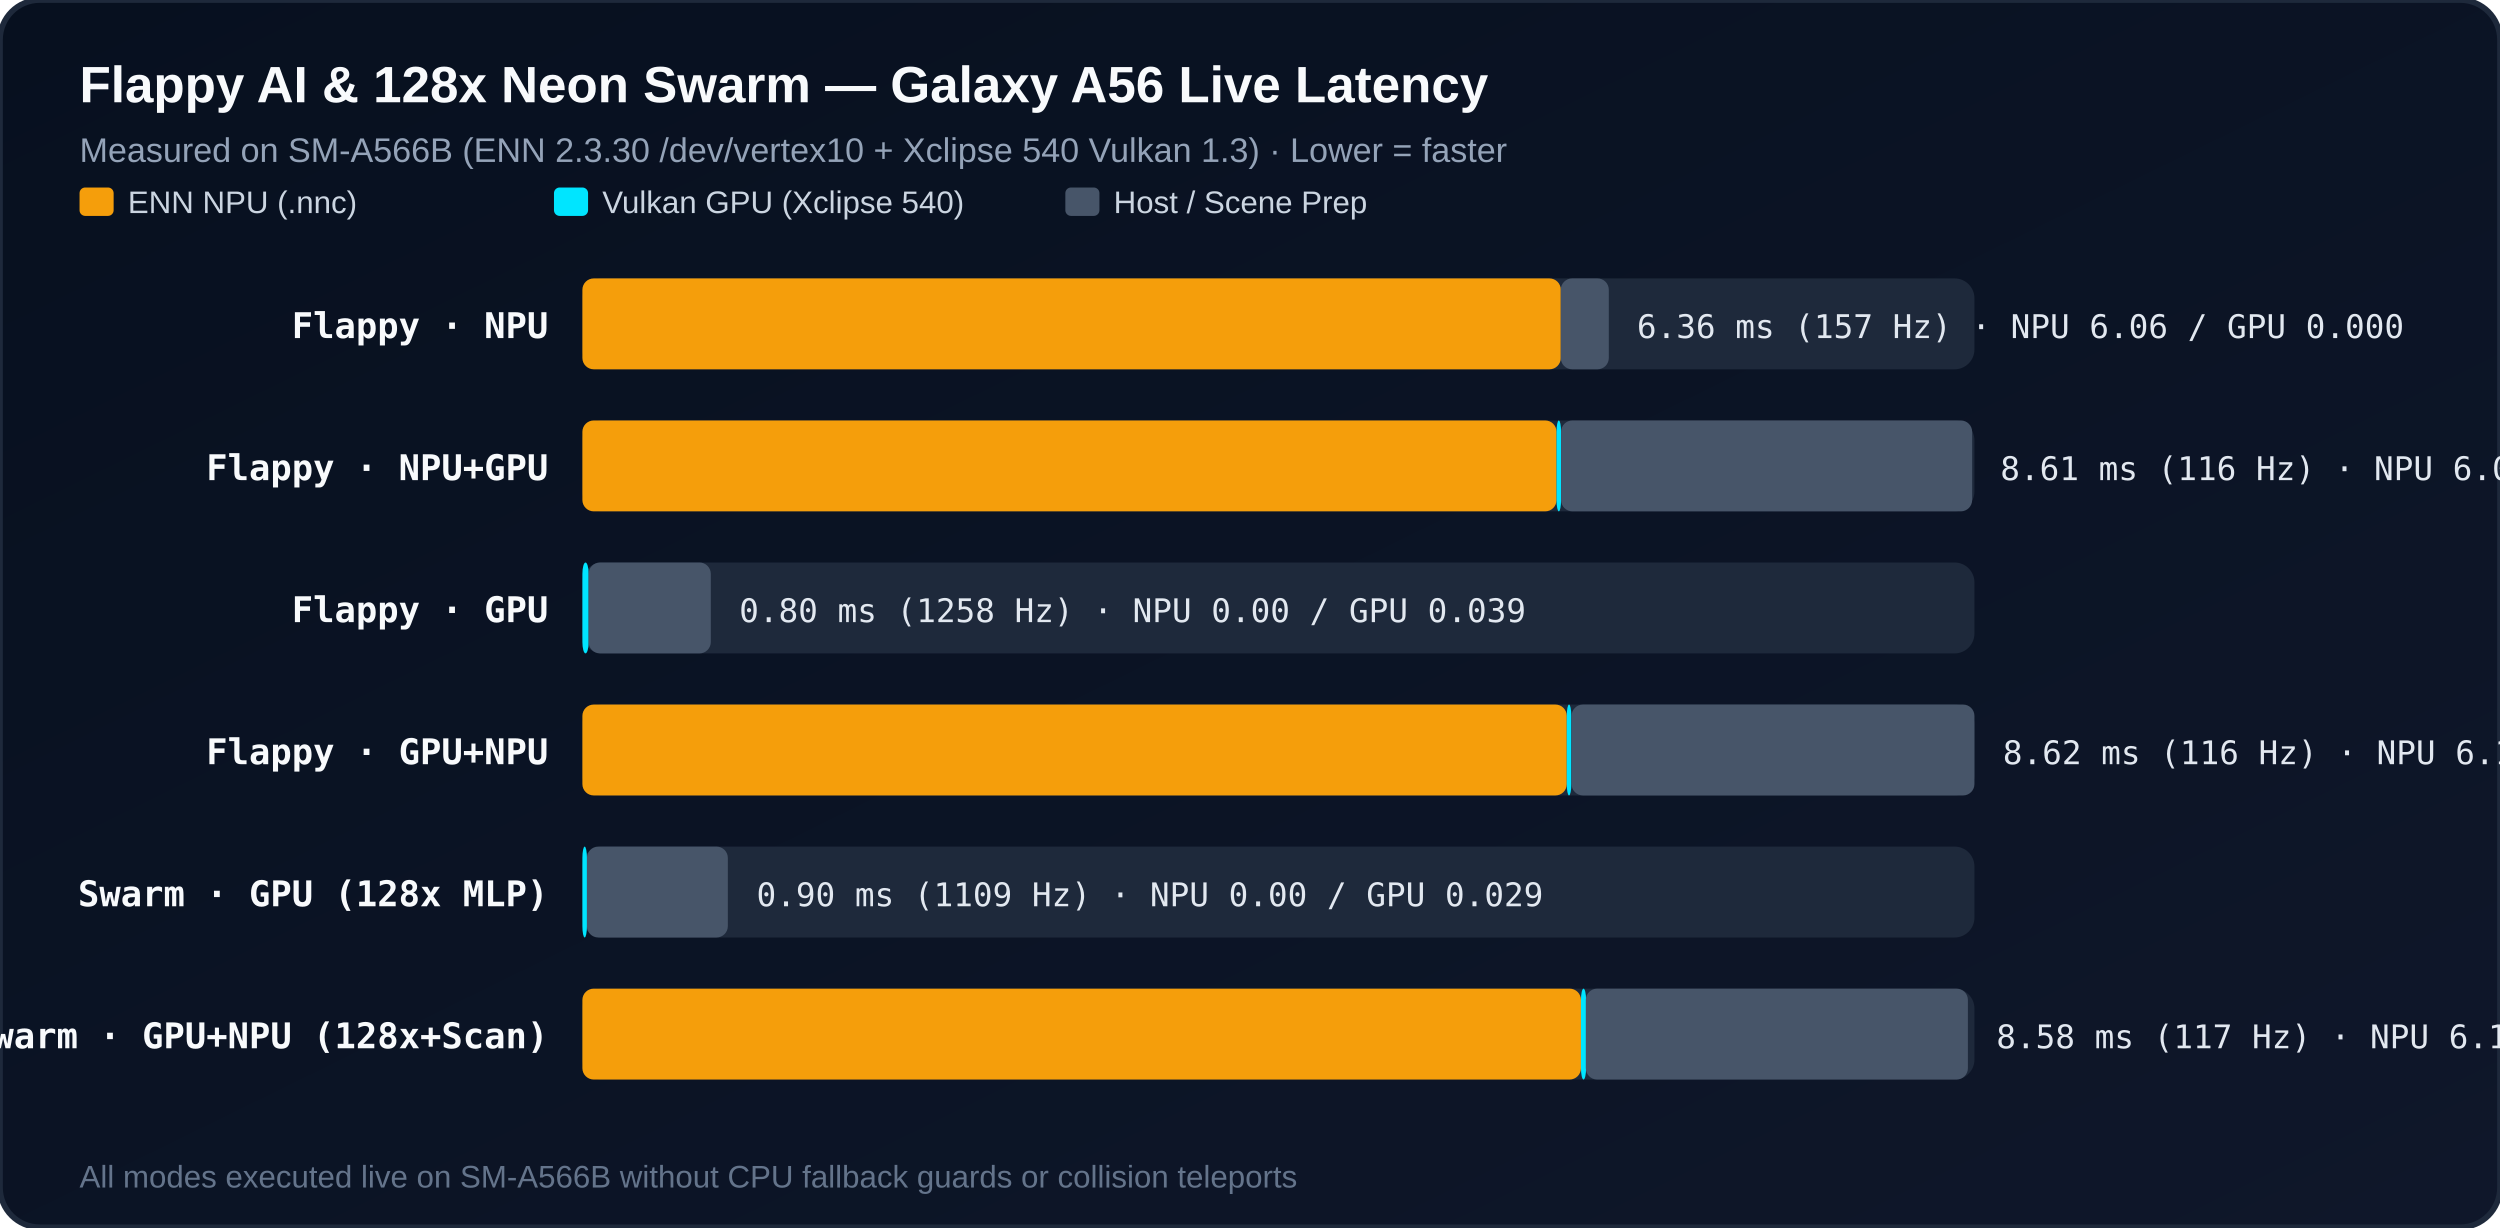
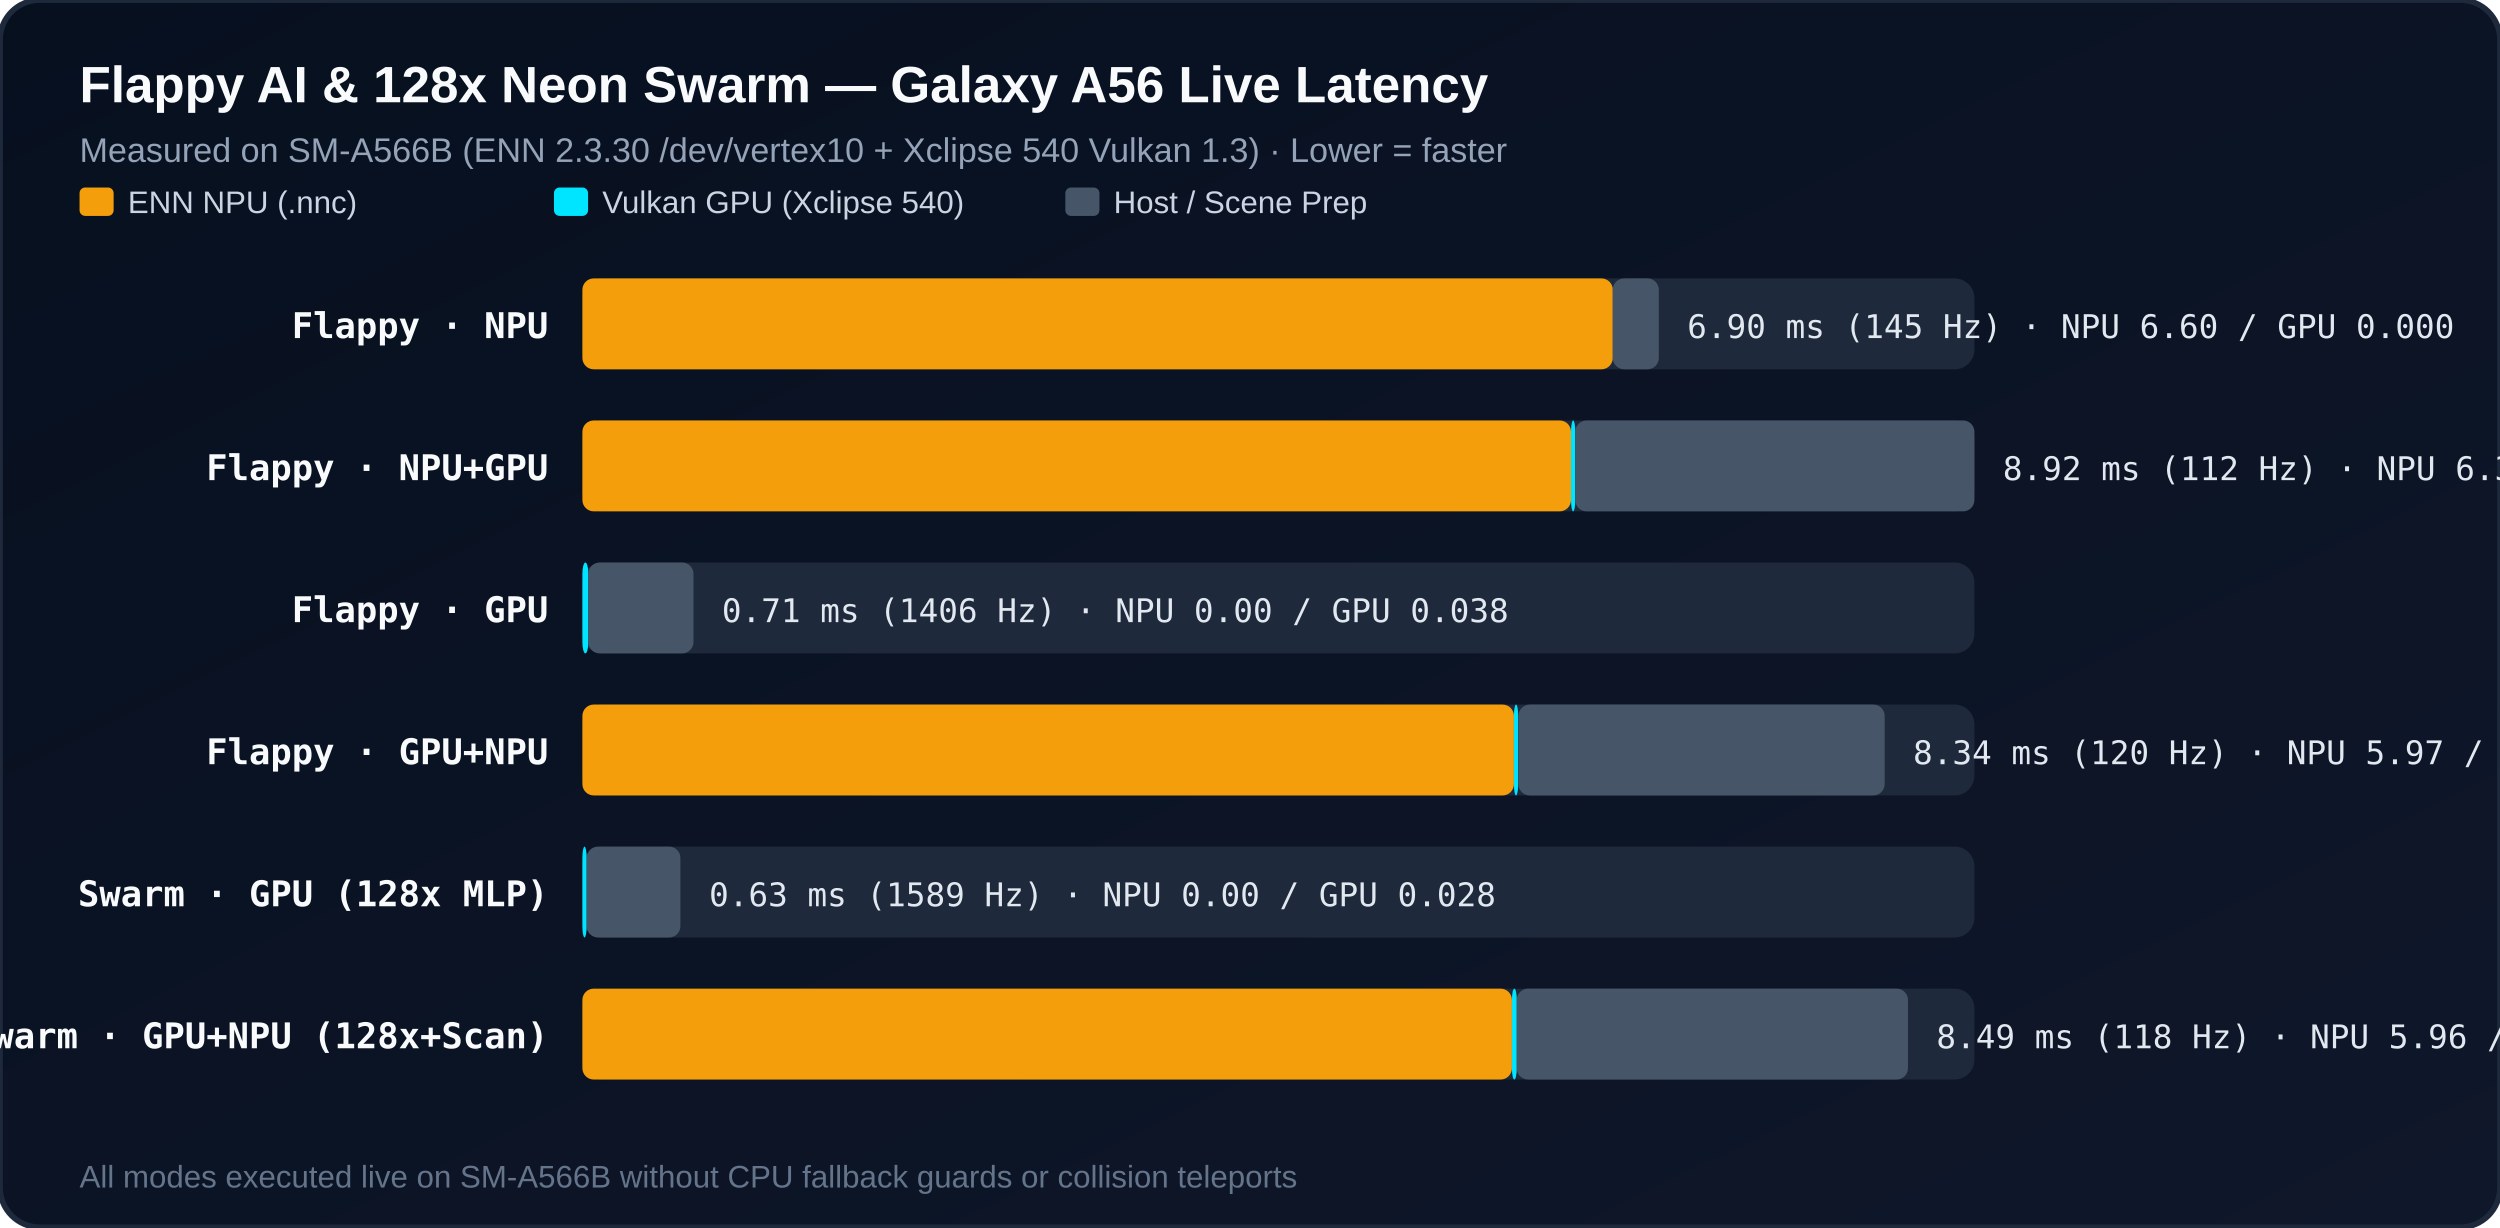
<svg xmlns="http://www.w3.org/2000/svg" width="880" height="432" viewBox="0 0 880 432">
  <defs>
    <linearGradient id="bgf" x1="0" y1="0" x2="1" y2="1">
      <stop offset="0%" stop-color="#07101F" />
      <stop offset="100%" stop-color="#0F172A" />
    </linearGradient>
  </defs>
  <rect width="880" height="432" rx="14" fill="url(#bgf)" stroke="#1E293B" stroke-width="2" />
  <text x="28" y="36" fill="#F8FAFC" font-family="Segoe UI, Arial, sans-serif" font-size="18" font-weight="bold">Flappy AI &amp; 128x Neon Swarm — Galaxy A56 Live Latency</text>
  <text x="28" y="57" fill="#94A3B8" font-family="Segoe UI, Arial, sans-serif" font-size="12">Measured on SM-A566B (ENN 2.3.30 /dev/vertex10 + Xclipse 540 Vulkan 1.3) · Lower = faster</text>
  <rect x="28" y="66" width="12" height="10" rx="2" fill="#F59E0B" />
  <text x="45" y="75" fill="#CBD5E1" font-family="Segoe UI, Arial, sans-serif" font-size="11">ENN NPU (.nnc)</text>
  <rect x="195" y="66" width="12" height="10" rx="2" fill="#00E5FF" />
  <text x="212" y="75" fill="#CBD5E1" font-family="Segoe UI, Arial, sans-serif" font-size="11">Vulkan GPU (Xclipse 540)</text>
  <rect x="375" y="66" width="12" height="10" rx="2" fill="#475569" />
  <text x="392" y="75" fill="#CBD5E1" font-family="Segoe UI, Arial, sans-serif" font-size="11">Host / Scene Prep</text>
  <text x="193" y="119" text-anchor="end" fill="#F8FAFC" font-family="Consolas, monospace" font-size="12.5" font-weight="bold">Flappy · NPU</text>
  <rect x="205" y="98" width="490" height="32" rx="7" fill="#1E293B" />
-   <rect x="205.0" y="98" width="344.4" height="32" rx="4" fill="#F59E0B" />
-   <rect x="549.4" y="98" width="16.9" height="32" rx="4" fill="#475569" />
-   <text x="576.2" y="119" fill="#E2E8F0" font-family="Consolas, monospace" font-size="11.5">6.36 ms (157 Hz) · NPU 6.06 / GPU 0.000</text>
+   <rect x="205.0" y="98" width="362.7" height="32" rx="4" fill="#F59E0B" />
+   <rect x="567.7" y="98" width="16.2" height="32" rx="4" fill="#475569" />
+   <text x="593.9" y="119" fill="#E2E8F0" font-family="Consolas, monospace" font-size="11.5">6.90 ms (145 Hz) · NPU 6.60 / GPU 0.000</text>
  <text x="193" y="169" text-anchor="end" fill="#F8FAFC" font-family="Consolas, monospace" font-size="12.5" font-weight="bold">Flappy · NPU+GPU</text>
  <rect x="205" y="148" width="490" height="32" rx="7" fill="#1E293B" />
-   <rect x="205.0" y="148" width="342.9" height="32" rx="4" fill="#F59E0B" />
-   <rect x="547.9" y="148" width="1.6" height="32" rx="4" fill="#00E5FF" />
-   <rect x="549.5" y="148" width="144.7" height="32" rx="4" fill="#475569" />
-   <text x="704.1" y="169" fill="#E2E8F0" font-family="Consolas, monospace" font-size="11.5">8.61 ms (116 Hz) · NPU 6.03 / GPU 0.028</text>
+   <rect x="205.0" y="148" width="348.0" height="32" rx="4" fill="#F59E0B" />
+   <rect x="553.0" y="148" width="1.5" height="32" rx="4" fill="#00E5FF" />
+   <rect x="554.5" y="148" width="140.5" height="32" rx="4" fill="#475569" />
+   <text x="705.0" y="169" fill="#E2E8F0" font-family="Consolas, monospace" font-size="11.5">8.92 ms (112 Hz) · NPU 6.33 / GPU 0.027</text>
  <text x="193" y="219" text-anchor="end" fill="#F8FAFC" font-family="Consolas, monospace" font-size="12.5" font-weight="bold">Flappy · GPU</text>
  <rect x="205" y="198" width="490" height="32" rx="7" fill="#1E293B" />
-   <rect x="205.0" y="198" width="2.2" height="32" rx="4" fill="#00E5FF" />
-   <rect x="207.2" y="198" width="43.0" height="32" rx="4" fill="#475569" />
-   <text x="260.2" y="219" fill="#E2E8F0" font-family="Consolas, monospace" font-size="11.5">0.80 ms (1258 Hz) · NPU 0.00 / GPU 0.039</text>
+   <rect x="205.0" y="198" width="2.1" height="32" rx="4" fill="#00E5FF" />
+   <rect x="207.1" y="198" width="37.0" height="32" rx="4" fill="#475569" />
+   <text x="254.1" y="219" fill="#E2E8F0" font-family="Consolas, monospace" font-size="11.5">0.71 ms (1406 Hz) · NPU 0.00 / GPU 0.038</text>
  <text x="193" y="269" text-anchor="end" fill="#F8FAFC" font-family="Consolas, monospace" font-size="12.5" font-weight="bold">Flappy · GPU+NPU</text>
  <rect x="205" y="248" width="490" height="32" rx="7" fill="#1E293B" />
-   <rect x="205.0" y="248" width="346.5" height="32" rx="4" fill="#F59E0B" />
-   <rect x="551.5" y="248" width="1.6" height="32" rx="4" fill="#00E5FF" />
-   <rect x="553.2" y="248" width="141.8" height="32" rx="4" fill="#475569" />
-   <text x="705.0" y="269" fill="#E2E8F0" font-family="Consolas, monospace" font-size="11.5">8.62 ms (116 Hz) · NPU 6.10 / GPU 0.029</text>
+   <rect x="205.0" y="248" width="327.9" height="32" rx="4" fill="#F59E0B" />
+   <rect x="532.9" y="248" width="1.5" height="32" rx="4" fill="#00E5FF" />
+   <rect x="534.5" y="248" width="128.9" height="32" rx="4" fill="#475569" />
+   <text x="673.4" y="269" fill="#E2E8F0" font-family="Consolas, monospace" font-size="11.5">8.34 ms (120 Hz) · NPU 5.97 / GPU 0.028</text>
  <text x="193" y="319" text-anchor="end" fill="#F8FAFC" font-family="Consolas, monospace" font-size="12.5" font-weight="bold">Swarm · GPU (128x MLP)</text>
  <rect x="205" y="298" width="490" height="32" rx="7" fill="#1E293B" />
-   <rect x="205.0" y="298" width="1.6" height="32" rx="4" fill="#00E5FF" />
-   <rect x="206.6" y="298" width="49.6" height="32" rx="4" fill="#475569" />
-   <text x="266.3" y="319" fill="#E2E8F0" font-family="Consolas, monospace" font-size="11.5">0.90 ms (1109 Hz) · NPU 0.00 / GPU 0.029</text>
+   <rect x="205.0" y="298" width="1.5" height="32" rx="4" fill="#00E5FF" />
+   <rect x="206.5" y="298" width="33.0" height="32" rx="4" fill="#475569" />
+   <text x="249.6" y="319" fill="#E2E8F0" font-family="Consolas, monospace" font-size="11.5">0.63 ms (1589 Hz) · NPU 0.00 / GPU 0.028</text>
  <text x="193" y="369" text-anchor="end" fill="#F8FAFC" font-family="Consolas, monospace" font-size="12.5" font-weight="bold">Swarm · GPU+NPU (128x+Scan)</text>
  <rect x="205" y="348" width="490" height="32" rx="7" fill="#1E293B" />
-   <rect x="205.0" y="348" width="351.5" height="32" rx="4" fill="#F59E0B" />
-   <rect x="556.5" y="348" width="1.8" height="32" rx="4" fill="#00E5FF" />
-   <rect x="558.2" y="348" width="134.5" height="32" rx="4" fill="#475569" />
-   <text x="702.7" y="369" fill="#E2E8F0" font-family="Consolas, monospace" font-size="11.5">8.58 ms (117 Hz) · NPU 6.18 / GPU 0.031</text>
+   <rect x="205.0" y="348" width="327.2" height="32" rx="4" fill="#F59E0B" />
+   <rect x="532.2" y="348" width="1.7" height="32" rx="4" fill="#00E5FF" />
+   <rect x="533.9" y="348" width="137.7" height="32" rx="4" fill="#475569" />
+   <text x="681.6" y="369" fill="#E2E8F0" font-family="Consolas, monospace" font-size="11.5">8.49 ms (118 Hz) · NPU 5.96 / GPU 0.031</text>
  <text x="28" y="418" fill="#64748B" font-family="Segoe UI, Arial, sans-serif" font-size="11">All modes executed live on SM-A566B without CPU fallback guards or collision teleports</text>
</svg>
